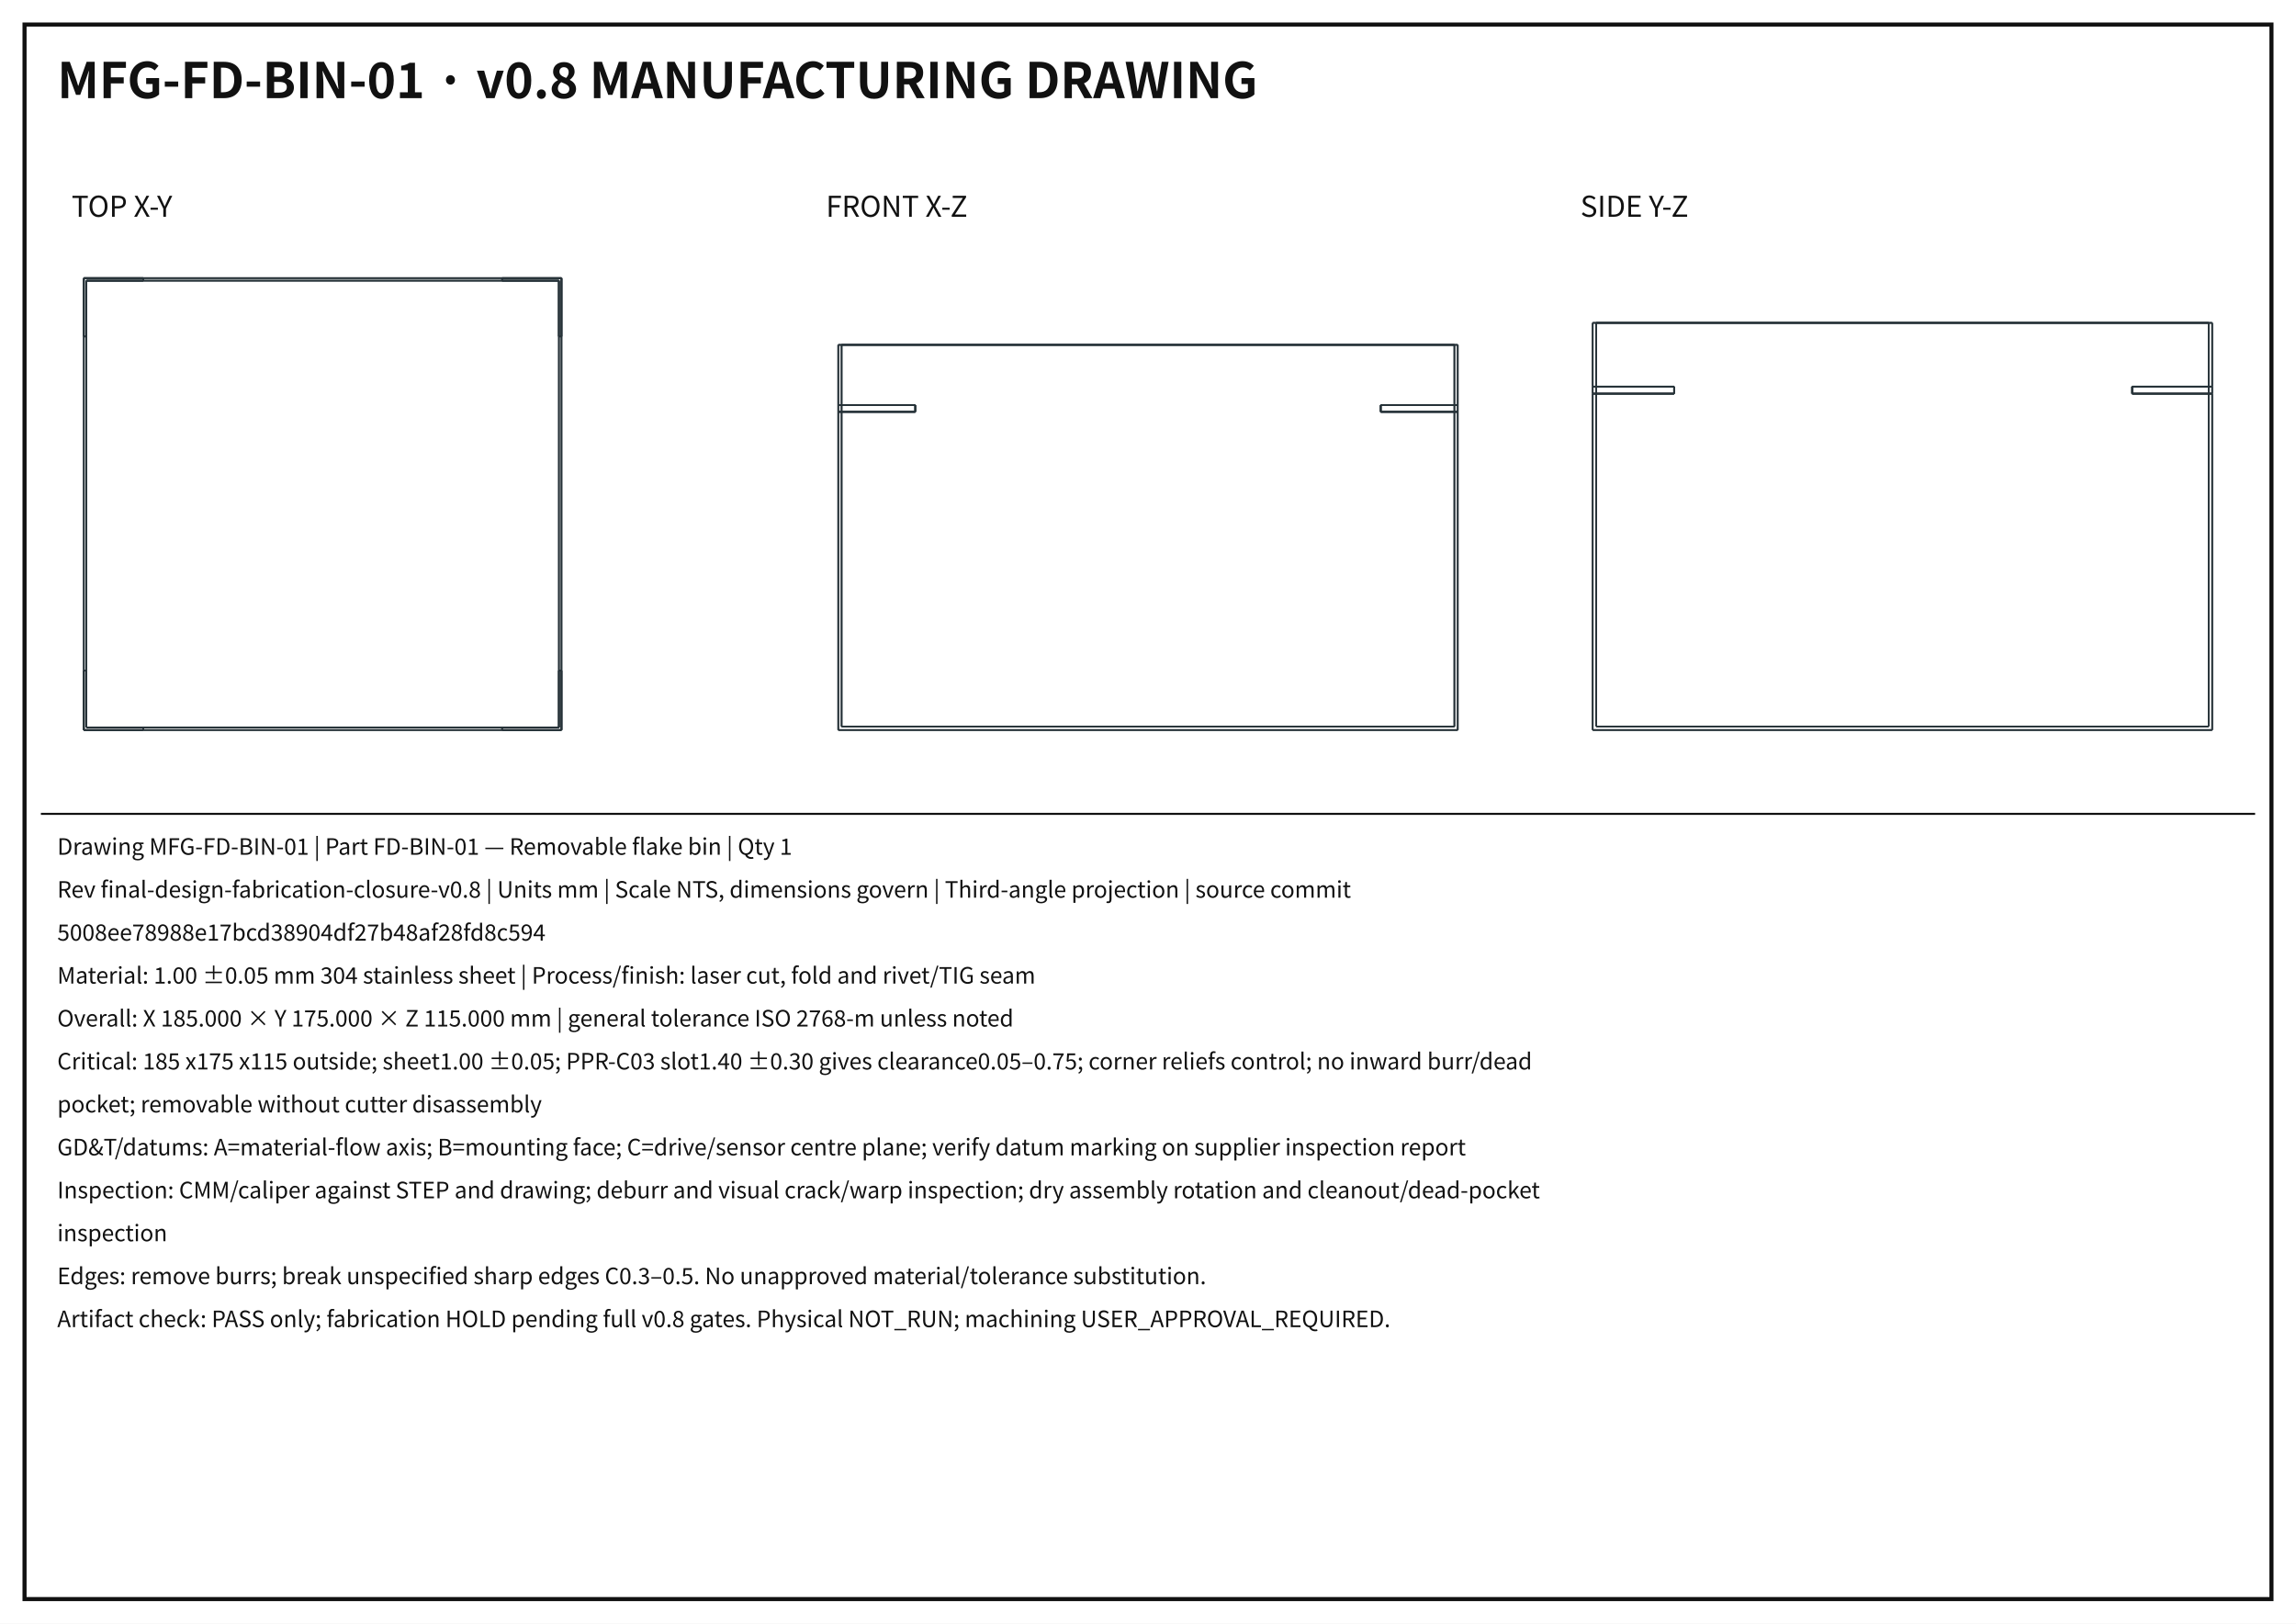
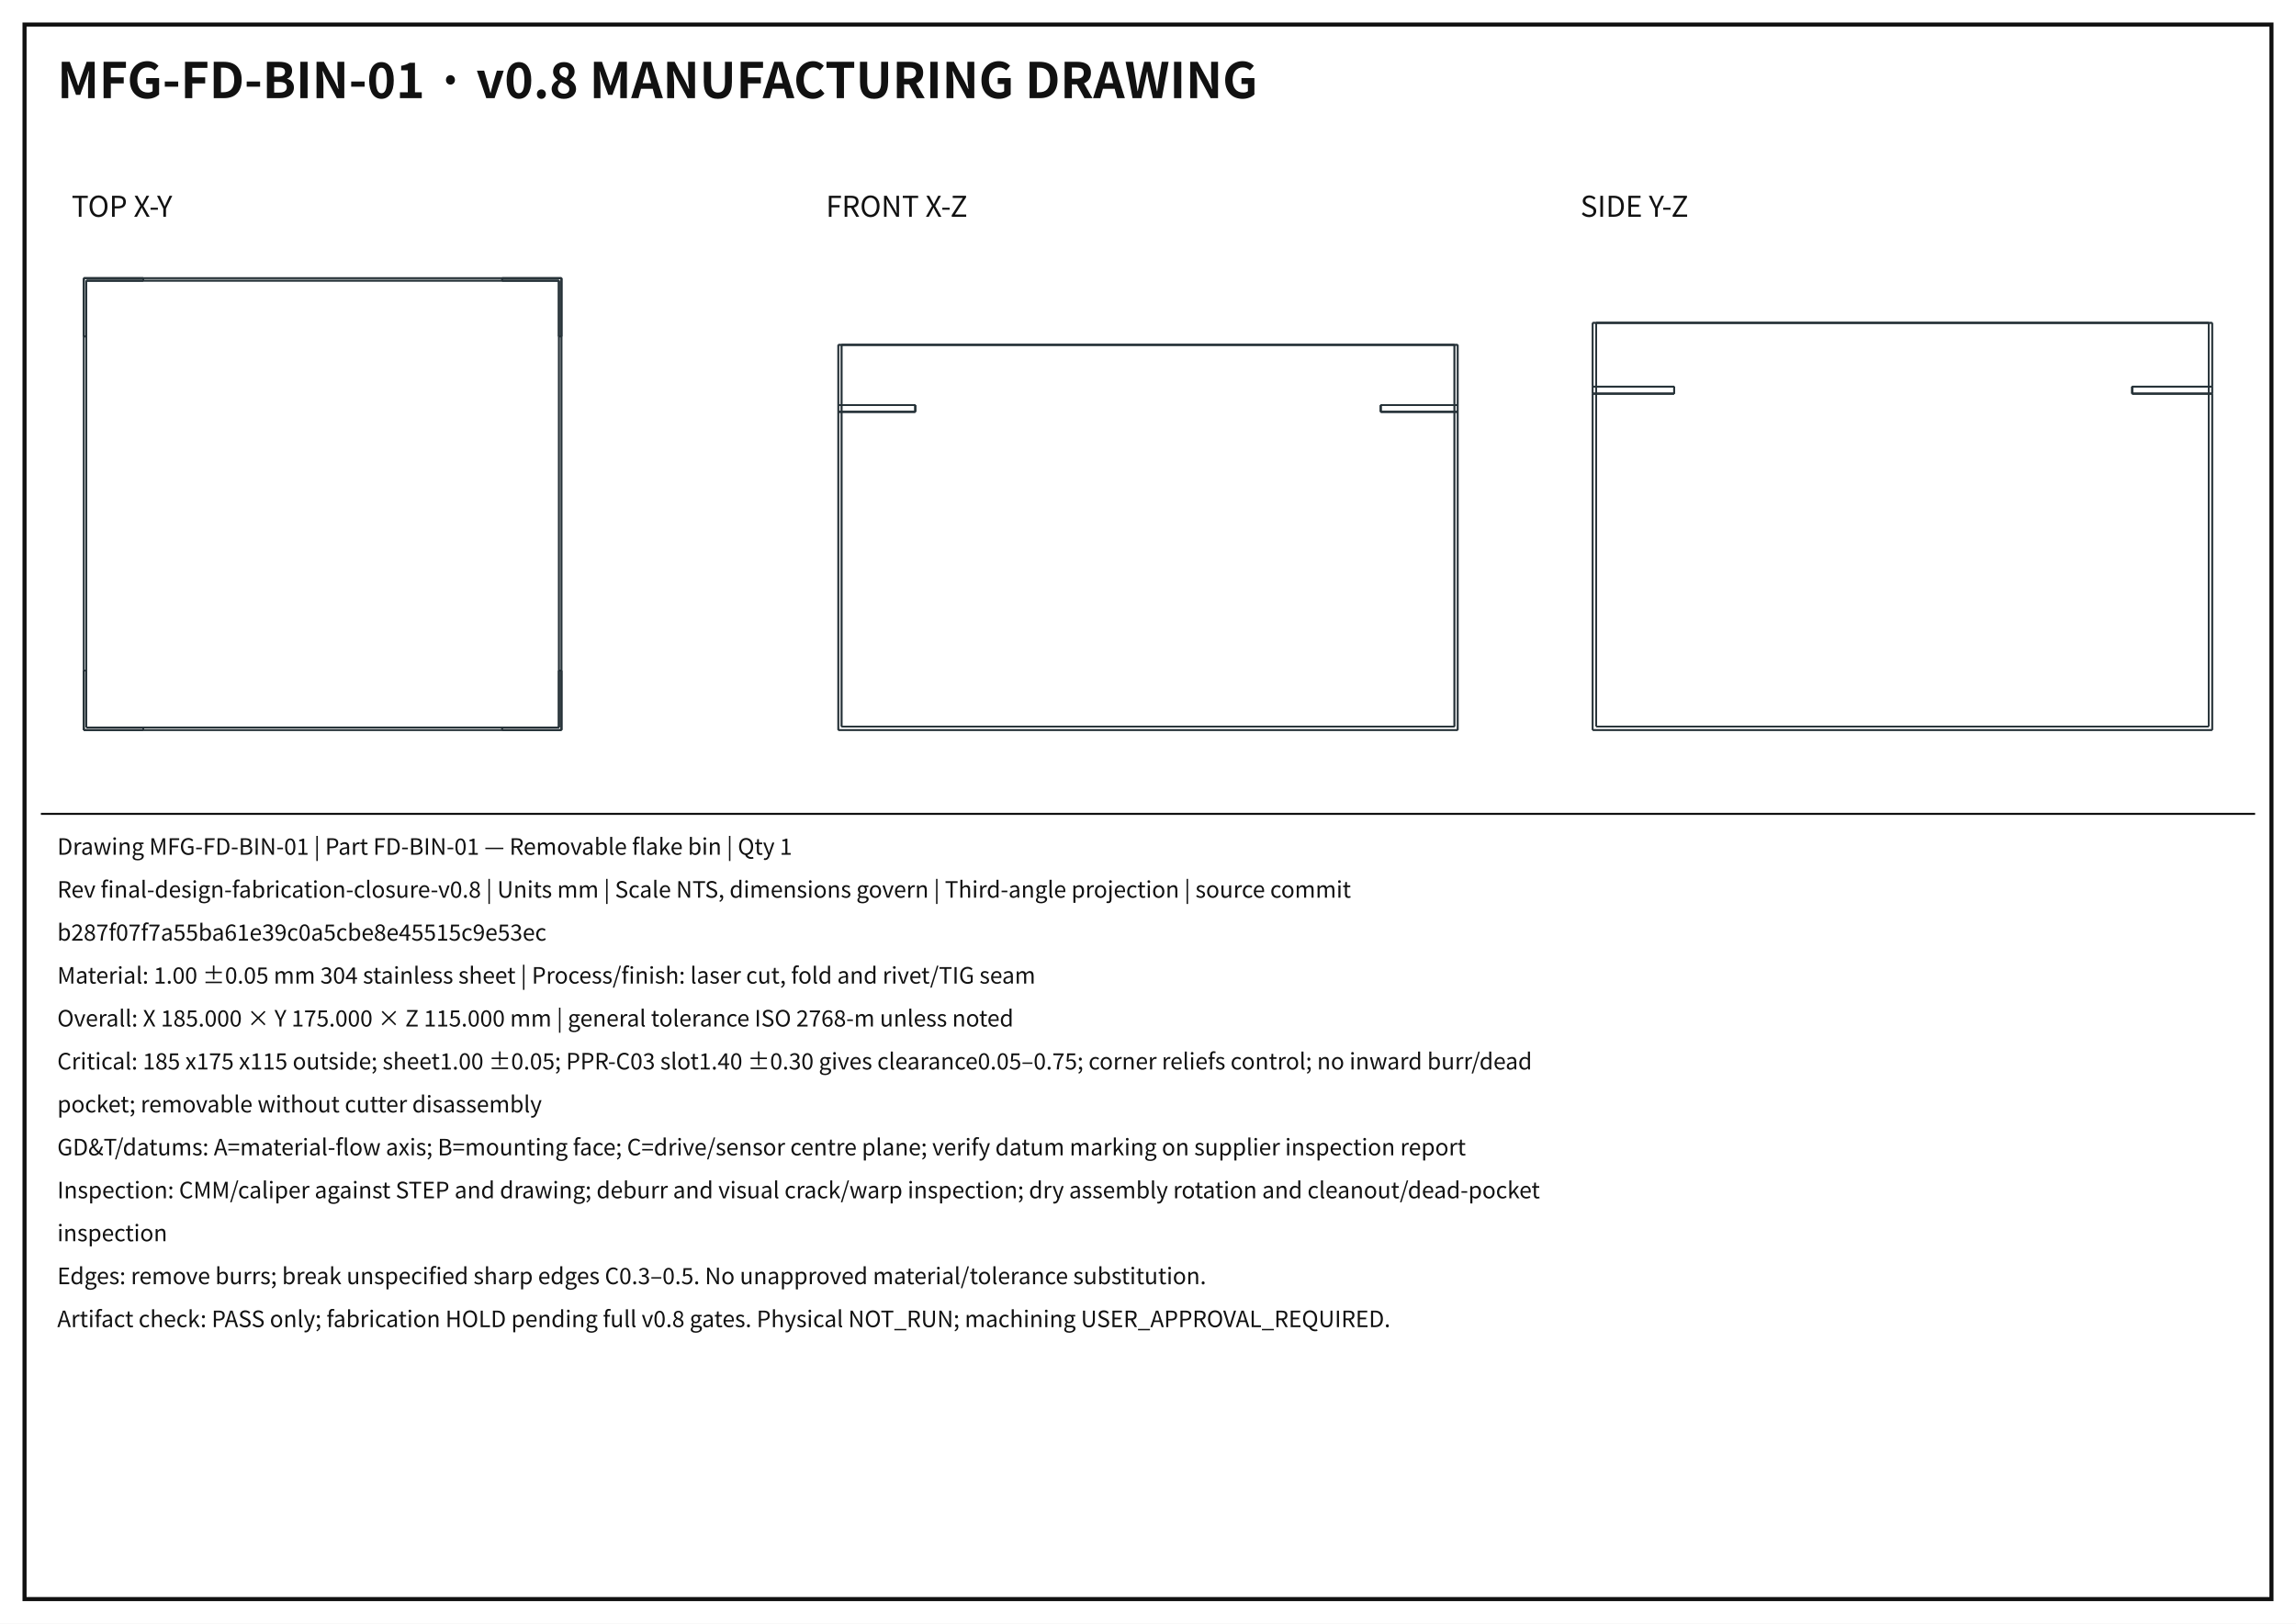
<svg xmlns="http://www.w3.org/2000/svg" width="1123" height="794" viewBox="0 0 1123 794">
  <rect width="1123" height="794" fill="white" />
  <rect x="12" y="12" width="1099" height="770" fill="none" stroke="#111" stroke-width="2" />
  <g font-family="Noto Sans CJK KR,sans-serif" fill="#111">
    <text x="28" y="48" font-size="24" font-weight="bold">MFG-FD-BIN-01 · v0.8 MANUFACTURING DRAWING</text>
    <text x="35" y="106" font-size="14">TOP X-Y</text>
    <polyline points="41.00,357.00 41.00,136.00" fill="none" stroke="#263238" stroke-width="0.8" />
    <polyline points="41.00,357.00 274.63,357.00" fill="none" stroke="#263238" stroke-width="0.8" />
    <polyline points="274.63,357.00 274.63,136.00" fill="none" stroke="#263238" stroke-width="0.8" />
    <polyline points="41.00,136.00 274.63,136.00" fill="none" stroke="#263238" stroke-width="0.8" />
    <polyline points="41.00,136.00 41.00,136.00" fill="none" stroke="#263238" stroke-width="0.8" />
    <polyline points="41.00,136.00 70.05,136.00" fill="none" stroke="#263238" stroke-width="0.8" />
    <polyline points="70.05,136.00 70.05,136.00" fill="none" stroke="#263238" stroke-width="0.8" />
    <polyline points="41.00,136.00 70.05,136.00" fill="none" stroke="#263238" stroke-width="0.8" />
    <polyline points="41.00,136.00 41.00,136.00" fill="none" stroke="#263238" stroke-width="0.8" />
    <polyline points="41.00,136.00 274.63,136.00" fill="none" stroke="#263238" stroke-width="0.8" />
    <polyline points="274.63,136.00 274.63,136.00" fill="none" stroke="#263238" stroke-width="0.8" />
    <polyline points="245.58,136.00 274.63,136.00" fill="none" stroke="#263238" stroke-width="0.8" />
    <polyline points="245.58,136.00 245.58,136.00" fill="none" stroke="#263238" stroke-width="0.8" />
    <polyline points="245.58,136.00 274.63,136.00" fill="none" stroke="#263238" stroke-width="0.8" />
    <polyline points="274.63,136.00 274.63,136.00" fill="none" stroke="#263238" stroke-width="0.8" />
    <polyline points="41.00,327.95 42.26,327.95" fill="none" stroke="#263238" stroke-width="0.8" />
    <polyline points="41.00,327.95 41.00,357.00" fill="none" stroke="#263238" stroke-width="0.8" />
    <polyline points="41.00,357.00 70.05,357.00" fill="none" stroke="#263238" stroke-width="0.8" />
    <polyline points="70.05,357.00 70.05,355.74" fill="none" stroke="#263238" stroke-width="0.8" />
    <polyline points="42.26,355.74 70.05,355.74" fill="none" stroke="#263238" stroke-width="0.8" />
    <polyline points="42.26,327.95 42.26,355.74" fill="none" stroke="#263238" stroke-width="0.8" />
    <polyline points="41.00,327.95 41.00,327.95" fill="none" stroke="#263238" stroke-width="0.8" />
    <polyline points="41.00,327.95 42.26,327.95" fill="none" stroke="#263238" stroke-width="0.8" />
    <polyline points="42.26,327.95 42.26,327.95" fill="none" stroke="#263238" stroke-width="0.8" />
    <polyline points="42.26,355.74 42.26,355.74" fill="none" stroke="#263238" stroke-width="0.8" />
    <polyline points="42.26,355.74 42.26,137.26" fill="none" stroke="#263238" stroke-width="0.8" />
    <polyline points="42.26,137.26 42.26,137.26" fill="none" stroke="#263238" stroke-width="0.8" />
    <polyline points="42.26,137.26 42.26,164.54" fill="none" stroke="#263238" stroke-width="0.8" />
    <polyline points="42.26,164.54 42.26,164.54" fill="none" stroke="#263238" stroke-width="0.8" />
    <polyline points="42.26,137.26 42.26,164.54" fill="none" stroke="#263238" stroke-width="0.8" />
    <polyline points="42.26,137.26 42.26,137.26" fill="none" stroke="#263238" stroke-width="0.8" />
    <polyline points="42.26,355.74 42.26,137.26" fill="none" stroke="#263238" stroke-width="0.8" />
    <polyline points="42.26,355.74 42.26,355.74" fill="none" stroke="#263238" stroke-width="0.8" />
    <polyline points="42.26,327.95 42.26,355.74" fill="none" stroke="#263238" stroke-width="0.8" />
    <polyline points="273.37,355.74 273.37,355.74" fill="none" stroke="#263238" stroke-width="0.8" />
    <polyline points="42.26,355.74 273.37,355.74" fill="none" stroke="#263238" stroke-width="0.8" />
    <polyline points="70.05,355.74 70.05,355.74" fill="none" stroke="#263238" stroke-width="0.8" />
    <polyline points="42.26,355.74 70.05,355.74" fill="none" stroke="#263238" stroke-width="0.8" />
    <polyline points="273.37,355.74 42.26,355.74" fill="none" stroke="#263238" stroke-width="0.8" />
    <polyline points="273.37,355.74 273.37,355.74" fill="none" stroke="#263238" stroke-width="0.8" />
    <polyline points="245.58,355.74 273.37,355.74" fill="none" stroke="#263238" stroke-width="0.8" />
    <polyline points="245.58,355.74 245.58,355.74" fill="none" stroke="#263238" stroke-width="0.8" />
    <polyline points="245.58,355.74 273.37,355.74" fill="none" stroke="#263238" stroke-width="0.8" />
    <polyline points="70.05,357.00 70.05,355.74" fill="none" stroke="#263238" stroke-width="0.8" />
    <polyline points="70.05,357.00 70.05,357.00" fill="none" stroke="#263238" stroke-width="0.8" />
    <polyline points="41.00,327.95 41.00,357.00" fill="none" stroke="#263238" stroke-width="0.8" />
    <polyline points="41.00,357.00 70.05,357.00" fill="none" stroke="#263238" stroke-width="0.8" />
    <polyline points="41.00,357.00 41.00,136.00" fill="none" stroke="#263238" stroke-width="0.8" />
    <polyline points="41.00,357.00 274.63,357.00" fill="none" stroke="#263238" stroke-width="0.8" />
    <polyline points="274.63,357.00 274.63,136.00" fill="none" stroke="#263238" stroke-width="0.8" />
    <polyline points="273.37,137.26 42.26,137.26" fill="none" stroke="#263238" stroke-width="0.8" />
    <polyline points="273.37,355.74 273.37,137.26" fill="none" stroke="#263238" stroke-width="0.8" />
    <polyline points="70.05,136.00 70.05,137.26" fill="none" stroke="#263238" stroke-width="0.8" />
    <polyline points="41.00,136.00 41.00,164.54" fill="none" stroke="#263238" stroke-width="0.8" />
    <polyline points="41.00,164.54 42.26,164.54" fill="none" stroke="#263238" stroke-width="0.8" />
    <polyline points="42.26,137.26 70.05,137.26" fill="none" stroke="#263238" stroke-width="0.8" />
    <polyline points="41.00,164.54 41.00,164.54" fill="none" stroke="#263238" stroke-width="0.8" />
    <polyline points="41.00,164.54 42.26,164.54" fill="none" stroke="#263238" stroke-width="0.8" />
    <polyline points="245.58,357.00 245.58,355.74" fill="none" stroke="#263238" stroke-width="0.8" />
    <polyline points="245.58,357.00 245.58,357.00" fill="none" stroke="#263238" stroke-width="0.8" />
    <polyline points="245.58,357.00 245.58,355.74" fill="none" stroke="#263238" stroke-width="0.8" />
    <polyline points="245.58,357.00 274.63,357.00" fill="none" stroke="#263238" stroke-width="0.8" />
    <polyline points="274.63,327.95 274.63,357.00" fill="none" stroke="#263238" stroke-width="0.8" />
    <polyline points="274.63,327.95 273.37,327.95" fill="none" stroke="#263238" stroke-width="0.8" />
    <polyline points="273.37,327.95 273.37,355.74" fill="none" stroke="#263238" stroke-width="0.8" />
    <polyline points="70.05,136.00 70.05,137.26" fill="none" stroke="#263238" stroke-width="0.8" />
    <polyline points="41.00,136.00 41.00,164.54" fill="none" stroke="#263238" stroke-width="0.8" />
    <polyline points="42.26,137.26 70.05,137.26" fill="none" stroke="#263238" stroke-width="0.8" />
    <polyline points="273.37,355.74 273.37,137.26" fill="none" stroke="#263238" stroke-width="0.8" />
    <polyline points="273.37,137.26 273.37,137.26" fill="none" stroke="#263238" stroke-width="0.8" />
    <polyline points="273.37,137.26 273.37,164.54" fill="none" stroke="#263238" stroke-width="0.8" />
    <polyline points="273.37,164.54 273.37,164.54" fill="none" stroke="#263238" stroke-width="0.8" />
    <polyline points="273.37,137.26 273.37,164.54" fill="none" stroke="#263238" stroke-width="0.8" />
    <polyline points="273.37,137.26 273.37,137.26" fill="none" stroke="#263238" stroke-width="0.8" />
    <polyline points="273.37,327.95 273.37,327.95" fill="none" stroke="#263238" stroke-width="0.8" />
    <polyline points="273.37,327.95 273.37,355.74" fill="none" stroke="#263238" stroke-width="0.8" />
    <polyline points="245.58,357.00 274.63,357.00" fill="none" stroke="#263238" stroke-width="0.8" />
    <polyline points="274.63,357.00 274.63,327.95" fill="none" stroke="#263238" stroke-width="0.8" />
    <polyline points="274.63,327.95 273.37,327.95" fill="none" stroke="#263238" stroke-width="0.8" />
    <polyline points="274.63,164.54 273.37,164.54" fill="none" stroke="#263238" stroke-width="0.8" />
    <polyline points="274.63,164.54 274.63,136.00" fill="none" stroke="#263238" stroke-width="0.8" />
    <polyline points="245.58,136.00 245.58,137.26" fill="none" stroke="#263238" stroke-width="0.8" />
    <polyline points="273.37,137.26 245.58,137.26" fill="none" stroke="#263238" stroke-width="0.8" />
    <polyline points="245.58,136.00 245.58,137.26" fill="none" stroke="#263238" stroke-width="0.8" />
    <polyline points="245.58,137.26 245.58,137.26" fill="none" stroke="#263238" stroke-width="0.8" />
    <polyline points="274.63,164.54 273.37,164.54" fill="none" stroke="#263238" stroke-width="0.8" />
    <polyline points="274.63,136.00 274.63,164.54" fill="none" stroke="#263238" stroke-width="0.8" />
    <polyline points="245.58,137.26 273.37,137.26" fill="none" stroke="#263238" stroke-width="0.8" />
    <polyline points="70.05,137.26 70.05,137.26" fill="none" stroke="#263238" stroke-width="0.8" />
    <polyline points="274.63,327.95 274.63,327.95" fill="none" stroke="#263238" stroke-width="0.8" />
    <polyline points="274.63,164.54 274.63,164.54" fill="none" stroke="#263238" stroke-width="0.8" />
    <polyline points="41.00,357.00 41.00,357.00" fill="none" stroke="#263238" stroke-width="0.8" />
    <polyline points="41.00,357.00 41.00,357.00" fill="none" stroke="#263238" stroke-width="0.8" />
    <polyline points="274.63,357.00 274.63,357.00" fill="none" stroke="#263238" stroke-width="0.8" />
    <polyline points="274.63,357.00 274.63,357.00" fill="none" stroke="#263238" stroke-width="0.8" />
    <polyline points="42.26,137.26 273.37,137.26" fill="none" stroke="#263238" stroke-width="0.8" />
    <text x="404" y="106" font-size="14">FRONT X-Z</text>
    <polyline points="410.00,357.00 410.00,357.00" fill="none" stroke="#263238" stroke-width="0.8" />
    <polyline points="410.00,357.00 713.00,357.00" fill="none" stroke="#263238" stroke-width="0.8" />
    <polyline points="713.00,357.00 713.00,357.00" fill="none" stroke="#263238" stroke-width="0.8" />
    <polyline points="410.00,357.00 713.00,357.00" fill="none" stroke="#263238" stroke-width="0.8" />
    <polyline points="410.00,357.00 410.00,201.41" fill="none" stroke="#263238" stroke-width="0.8" />
    <polyline points="410.00,201.41 447.67,201.41" fill="none" stroke="#263238" stroke-width="0.8" />
    <polyline points="447.67,198.13 447.67,201.41" fill="none" stroke="#263238" stroke-width="0.8" />
    <polyline points="410.00,198.13 447.67,198.13" fill="none" stroke="#263238" stroke-width="0.8" />
    <polyline points="410.00,198.13 410.00,168.65" fill="none" stroke="#263238" stroke-width="0.8" />
    <polyline points="410.00,168.65 713.00,168.65" fill="none" stroke="#263238" stroke-width="0.8" />
    <polyline points="713.00,198.13 713.00,168.65" fill="none" stroke="#263238" stroke-width="0.8" />
    <polyline points="675.33,198.13 713.00,198.13" fill="none" stroke="#263238" stroke-width="0.8" />
    <polyline points="675.33,201.41 675.33,198.13" fill="none" stroke="#263238" stroke-width="0.8" />
    <polyline points="675.33,201.41 713.00,201.41" fill="none" stroke="#263238" stroke-width="0.8" />
    <polyline points="713.00,357.00 713.00,201.41" fill="none" stroke="#263238" stroke-width="0.8" />
    <polyline points="410.00,201.41 411.64,201.41" fill="none" stroke="#263238" stroke-width="0.8" />
    <polyline points="410.00,201.41 410.00,201.41" fill="none" stroke="#263238" stroke-width="0.8" />
    <polyline points="410.00,201.41 447.67,201.41" fill="none" stroke="#263238" stroke-width="0.8" />
    <polyline points="447.67,201.41 447.67,201.41" fill="none" stroke="#263238" stroke-width="0.8" />
    <polyline points="411.64,201.41 447.67,201.41" fill="none" stroke="#263238" stroke-width="0.8" />
    <polyline points="411.64,201.41 411.64,201.41" fill="none" stroke="#263238" stroke-width="0.8" />
    <polyline points="410.00,201.41 410.00,198.13" fill="none" stroke="#263238" stroke-width="0.8" />
    <polyline points="410.00,198.13 411.64,198.13" fill="none" stroke="#263238" stroke-width="0.8" />
    <polyline points="411.64,201.41 411.64,198.13" fill="none" stroke="#263238" stroke-width="0.8" />
    <polyline points="411.64,355.36 411.64,201.41" fill="none" stroke="#263238" stroke-width="0.8" />
    <polyline points="411.64,355.36 411.64,355.36" fill="none" stroke="#263238" stroke-width="0.8" />
    <polyline points="411.64,355.36 411.64,201.41" fill="none" stroke="#263238" stroke-width="0.8" />
    <polyline points="411.64,201.41 411.64,201.41" fill="none" stroke="#263238" stroke-width="0.8" />
    <polyline points="411.64,198.13 411.64,201.41" fill="none" stroke="#263238" stroke-width="0.8" />
    <polyline points="411.64,198.13 411.64,198.13" fill="none" stroke="#263238" stroke-width="0.8" />
    <polyline points="411.64,198.13 411.64,168.65" fill="none" stroke="#263238" stroke-width="0.8" />
    <polyline points="411.64,168.65 411.64,168.65" fill="none" stroke="#263238" stroke-width="0.8" />
    <polyline points="411.64,198.13 411.64,168.65" fill="none" stroke="#263238" stroke-width="0.8" />
    <polyline points="411.64,198.13 411.64,198.13" fill="none" stroke="#263238" stroke-width="0.8" />
    <polyline points="711.36,355.36 711.36,201.41" fill="none" stroke="#263238" stroke-width="0.8" />
    <polyline points="411.64,355.36 711.36,355.36" fill="none" stroke="#263238" stroke-width="0.8" />
    <polyline points="447.67,198.13 447.67,201.41" fill="none" stroke="#263238" stroke-width="0.8" />
    <polyline points="411.64,198.13 447.67,198.13" fill="none" stroke="#263238" stroke-width="0.8" />
    <polyline points="711.36,168.65 411.64,168.65" fill="none" stroke="#263238" stroke-width="0.8" />
    <polyline points="711.36,198.13 711.36,168.65" fill="none" stroke="#263238" stroke-width="0.8" />
    <polyline points="675.33,198.13 711.36,198.13" fill="none" stroke="#263238" stroke-width="0.8" />
    <polyline points="675.33,201.41 675.33,198.13" fill="none" stroke="#263238" stroke-width="0.8" />
    <polyline points="675.33,201.41 711.36,201.41" fill="none" stroke="#263238" stroke-width="0.8" />
    <polyline points="447.67,198.13 447.67,198.13" fill="none" stroke="#263238" stroke-width="0.8" />
    <polyline points="447.67,198.13 447.67,201.41" fill="none" stroke="#263238" stroke-width="0.8" />
    <polyline points="410.00,198.13 410.00,198.13" fill="none" stroke="#263238" stroke-width="0.8" />
    <polyline points="410.00,198.13 447.67,198.13" fill="none" stroke="#263238" stroke-width="0.8" />
    <polyline points="410.00,168.65 410.00,168.65" fill="none" stroke="#263238" stroke-width="0.8" />
    <polyline points="410.00,168.65 713.00,168.65" fill="none" stroke="#263238" stroke-width="0.8" />
    <polyline points="713.00,168.65 713.00,168.65" fill="none" stroke="#263238" stroke-width="0.8" />
    <polyline points="711.36,168.65 411.64,168.65" fill="none" stroke="#263238" stroke-width="0.8" />
    <polyline points="711.36,168.65 711.36,168.65" fill="none" stroke="#263238" stroke-width="0.8" />
    <polyline points="447.67,198.13 447.67,198.13" fill="none" stroke="#263238" stroke-width="0.8" />
    <polyline points="410.00,198.13 410.00,198.13" fill="none" stroke="#263238" stroke-width="0.8" />
    <polyline points="410.00,198.13 411.64,198.13" fill="none" stroke="#263238" stroke-width="0.8" />
    <polyline points="411.64,198.13 447.67,198.13" fill="none" stroke="#263238" stroke-width="0.8" />
    <polyline points="410.00,198.13 410.00,201.41" fill="none" stroke="#263238" stroke-width="0.8" />
    <polyline points="410.00,201.41 411.64,201.41" fill="none" stroke="#263238" stroke-width="0.8" />
    <polyline points="675.33,201.41 675.33,201.41" fill="none" stroke="#263238" stroke-width="0.8" />
    <polyline points="675.33,201.41 675.33,198.13" fill="none" stroke="#263238" stroke-width="0.8" />
    <polyline points="675.33,198.13 675.33,198.13" fill="none" stroke="#263238" stroke-width="0.8" />
    <polyline points="675.33,198.13 713.00,198.13" fill="none" stroke="#263238" stroke-width="0.8" />
    <polyline points="713.00,198.13 713.00,198.13" fill="none" stroke="#263238" stroke-width="0.8" />
    <polyline points="713.00,198.13 711.36,198.13" fill="none" stroke="#263238" stroke-width="0.8" />
    <polyline points="711.36,198.13 711.36,198.13" fill="none" stroke="#263238" stroke-width="0.8" />
    <polyline points="447.67,201.41 447.67,201.41" fill="none" stroke="#263238" stroke-width="0.8" />
    <polyline points="410.00,201.41 410.00,201.41" fill="none" stroke="#263238" stroke-width="0.8" />
    <polyline points="411.64,201.41 447.67,201.41" fill="none" stroke="#263238" stroke-width="0.8" />
    <polyline points="711.36,355.36 711.36,355.36" fill="none" stroke="#263238" stroke-width="0.8" />
    <polyline points="711.36,355.36 711.36,201.41" fill="none" stroke="#263238" stroke-width="0.8" />
    <polyline points="711.36,201.41 711.36,201.41" fill="none" stroke="#263238" stroke-width="0.8" />
    <polyline points="711.36,198.13 711.36,201.41" fill="none" stroke="#263238" stroke-width="0.8" />
    <polyline points="711.36,198.13 711.36,198.13" fill="none" stroke="#263238" stroke-width="0.8" />
    <polyline points="711.36,198.13 711.36,168.65" fill="none" stroke="#263238" stroke-width="0.8" />
    <polyline points="711.36,201.41 711.36,198.13" fill="none" stroke="#263238" stroke-width="0.8" />
    <polyline points="711.36,201.41 711.36,201.41" fill="none" stroke="#263238" stroke-width="0.8" />
    <polyline points="675.33,201.41 713.00,201.41" fill="none" stroke="#263238" stroke-width="0.8" />
    <polyline points="713.00,201.41 713.00,201.41" fill="none" stroke="#263238" stroke-width="0.8" />
    <polyline points="713.00,201.41 711.36,201.41" fill="none" stroke="#263238" stroke-width="0.8" />
    <polyline points="713.00,201.41 711.36,201.41" fill="none" stroke="#263238" stroke-width="0.8" />
    <polyline points="713.00,201.41 713.00,201.41" fill="none" stroke="#263238" stroke-width="0.8" />
    <polyline points="675.33,201.41 675.33,201.41" fill="none" stroke="#263238" stroke-width="0.8" />
    <polyline points="711.36,201.41 675.33,201.41" fill="none" stroke="#263238" stroke-width="0.8" />
    <polyline points="675.33,198.13 675.33,198.13" fill="none" stroke="#263238" stroke-width="0.8" />
    <polyline points="675.33,201.41 675.33,198.13" fill="none" stroke="#263238" stroke-width="0.8" />
    <polyline points="713.00,198.13 711.36,198.13" fill="none" stroke="#263238" stroke-width="0.8" />
    <polyline points="713.00,198.13 713.00,198.13" fill="none" stroke="#263238" stroke-width="0.8" />
    <polyline points="675.33,198.13 711.36,198.13" fill="none" stroke="#263238" stroke-width="0.8" />
    <polyline points="447.67,198.13 447.67,201.41" fill="none" stroke="#263238" stroke-width="0.8" />
    <polyline points="713.00,201.41 713.00,198.13" fill="none" stroke="#263238" stroke-width="0.8" />
    <polyline points="713.00,198.13 713.00,201.41" fill="none" stroke="#263238" stroke-width="0.8" />
    <polyline points="410.00,357.00 410.00,201.41" fill="none" stroke="#263238" stroke-width="0.8" />
    <polyline points="410.00,198.13 410.00,168.65" fill="none" stroke="#263238" stroke-width="0.8" />
    <polyline points="713.00,357.00 713.00,201.41" fill="none" stroke="#263238" stroke-width="0.8" />
    <polyline points="713.00,198.13 713.00,168.65" fill="none" stroke="#263238" stroke-width="0.8" />
    <polyline points="411.64,355.36 711.36,355.36" fill="none" stroke="#263238" stroke-width="0.8" />
    <text x="773" y="106" font-size="14">SIDE Y-Z</text>
    <polyline points="779.00,357.00 1082.00,357.00" fill="none" stroke="#263238" stroke-width="0.8" />
    <polyline points="779.00,357.00 779.00,357.00" fill="none" stroke="#263238" stroke-width="0.8" />
    <polyline points="779.00,357.00 1082.00,357.00" fill="none" stroke="#263238" stroke-width="0.8" />
    <polyline points="1082.00,357.00 1082.00,357.00" fill="none" stroke="#263238" stroke-width="0.8" />
    <polyline points="1082.00,357.00 1082.00,192.51" fill="none" stroke="#263238" stroke-width="0.8" />
    <polyline points="1082.00,192.51 1082.00,192.51" fill="none" stroke="#263238" stroke-width="0.8" />
    <polyline points="1082.00,189.05 1082.00,192.51" fill="none" stroke="#263238" stroke-width="0.8" />
    <polyline points="1082.00,189.05 1082.00,189.05" fill="none" stroke="#263238" stroke-width="0.8" />
    <polyline points="1082.00,189.05 1082.00,157.89" fill="none" stroke="#263238" stroke-width="0.8" />
    <polyline points="1082.00,157.89 1082.00,157.89" fill="none" stroke="#263238" stroke-width="0.8" />
    <polyline points="1082.00,189.05 1082.00,157.89" fill="none" stroke="#263238" stroke-width="0.8" />
    <polyline points="1082.00,189.05 1082.00,189.05" fill="none" stroke="#263238" stroke-width="0.8" />
    <polyline points="1082.00,192.51 1082.00,189.05" fill="none" stroke="#263238" stroke-width="0.8" />
    <polyline points="1082.00,192.51 1082.00,192.51" fill="none" stroke="#263238" stroke-width="0.8" />
    <polyline points="1082.00,357.00 1082.00,192.51" fill="none" stroke="#263238" stroke-width="0.8" />
    <polyline points="818.82,192.51 818.82,192.51" fill="none" stroke="#263238" stroke-width="0.8" />
    <polyline points="818.82,192.51 779.00,192.51" fill="none" stroke="#263238" stroke-width="0.8" />
    <polyline points="779.00,192.51 779.00,192.51" fill="none" stroke="#263238" stroke-width="0.8" />
    <polyline points="779.00,192.51 780.73,192.51" fill="none" stroke="#263238" stroke-width="0.8" />
    <polyline points="780.73,192.51 780.73,192.51" fill="none" stroke="#263238" stroke-width="0.8" />
    <polyline points="818.82,192.51 780.73,192.51" fill="none" stroke="#263238" stroke-width="0.8" />
    <polyline points="818.82,192.51 818.82,189.05" fill="none" stroke="#263238" stroke-width="0.8" />
    <polyline points="818.82,189.05 818.82,189.05" fill="none" stroke="#263238" stroke-width="0.8" />
    <polyline points="818.82,192.51 818.82,189.05" fill="none" stroke="#263238" stroke-width="0.8" />
    <polyline points="780.73,355.27 780.73,192.51" fill="none" stroke="#263238" stroke-width="0.8" />
    <polyline points="780.73,355.27 1080.27,355.27" fill="none" stroke="#263238" stroke-width="0.8" />
    <polyline points="1080.27,355.27 1080.27,192.51" fill="none" stroke="#263238" stroke-width="0.8" />
    <polyline points="1080.27,192.51 1042.87,192.51" fill="none" stroke="#263238" stroke-width="0.8" />
    <polyline points="1042.87,189.05 1042.87,192.51" fill="none" stroke="#263238" stroke-width="0.8" />
    <polyline points="1080.27,189.05 1042.87,189.05" fill="none" stroke="#263238" stroke-width="0.8" />
    <polyline points="1080.27,189.05 1080.27,157.89" fill="none" stroke="#263238" stroke-width="0.8" />
    <polyline points="780.73,157.89 1080.27,157.89" fill="none" stroke="#263238" stroke-width="0.8" />
    <polyline points="780.73,189.05 780.73,157.89" fill="none" stroke="#263238" stroke-width="0.8" />
    <polyline points="818.82,189.05 780.73,189.05" fill="none" stroke="#263238" stroke-width="0.8" />
    <polyline points="780.73,355.27 780.73,192.51" fill="none" stroke="#263238" stroke-width="0.8" />
    <polyline points="780.73,355.27 780.73,355.27" fill="none" stroke="#263238" stroke-width="0.8" />
    <polyline points="780.73,189.05 780.73,192.51" fill="none" stroke="#263238" stroke-width="0.8" />
    <polyline points="780.73,189.05 780.73,189.05" fill="none" stroke="#263238" stroke-width="0.8" />
    <polyline points="780.73,157.89 780.73,157.89" fill="none" stroke="#263238" stroke-width="0.8" />
    <polyline points="780.73,189.05 780.73,157.89" fill="none" stroke="#263238" stroke-width="0.8" />
    <polyline points="780.73,189.05 780.73,189.05" fill="none" stroke="#263238" stroke-width="0.8" />
    <polyline points="780.73,192.51 780.73,189.05" fill="none" stroke="#263238" stroke-width="0.8" />
    <polyline points="780.73,192.51 780.73,192.51" fill="none" stroke="#263238" stroke-width="0.8" />
    <polyline points="779.00,189.05 780.73,189.05" fill="none" stroke="#263238" stroke-width="0.8" />
    <polyline points="779.00,189.05 779.00,192.51" fill="none" stroke="#263238" stroke-width="0.8" />
    <polyline points="818.82,189.05 779.00,189.05" fill="none" stroke="#263238" stroke-width="0.8" />
    <polyline points="779.00,189.05 779.00,189.05" fill="none" stroke="#263238" stroke-width="0.8" />
    <polyline points="779.00,157.89 1082.00,157.89" fill="none" stroke="#263238" stroke-width="0.8" />
    <polyline points="779.00,157.89 779.00,157.89" fill="none" stroke="#263238" stroke-width="0.8" />
    <polyline points="779.00,157.89 1082.00,157.89" fill="none" stroke="#263238" stroke-width="0.8" />
    <polyline points="1080.27,157.89 1080.27,157.89" fill="none" stroke="#263238" stroke-width="0.8" />
    <polyline points="780.73,157.89 1080.27,157.89" fill="none" stroke="#263238" stroke-width="0.8" />
    <polyline points="1082.00,189.05 1080.27,189.05" fill="none" stroke="#263238" stroke-width="0.8" />
    <polyline points="1082.00,189.05 1042.87,189.05" fill="none" stroke="#263238" stroke-width="0.8" />
    <polyline points="1042.87,189.05 1042.87,189.05" fill="none" stroke="#263238" stroke-width="0.8" />
    <polyline points="1080.27,189.05 1080.27,189.05" fill="none" stroke="#263238" stroke-width="0.8" />
    <polyline points="1042.87,189.05 1042.87,192.51" fill="none" stroke="#263238" stroke-width="0.8" />
    <polyline points="1042.87,192.51 1042.87,192.51" fill="none" stroke="#263238" stroke-width="0.8" />
    <polyline points="779.00,192.51 780.73,192.51" fill="none" stroke="#263238" stroke-width="0.8" />
    <polyline points="779.00,192.51 779.00,189.05" fill="none" stroke="#263238" stroke-width="0.8" />
    <polyline points="779.00,189.05 780.73,189.05" fill="none" stroke="#263238" stroke-width="0.8" />
    <polyline points="779.00,189.05 779.00,189.05" fill="none" stroke="#263238" stroke-width="0.8" />
    <polyline points="818.82,189.05 779.00,189.05" fill="none" stroke="#263238" stroke-width="0.8" />
    <polyline points="818.82,189.05 818.82,189.05" fill="none" stroke="#263238" stroke-width="0.8" />
    <polyline points="818.82,189.05 780.73,189.05" fill="none" stroke="#263238" stroke-width="0.8" />
    <polyline points="1082.00,192.51 1080.27,192.51" fill="none" stroke="#263238" stroke-width="0.8" />
    <polyline points="1082.00,192.51 1042.87,192.51" fill="none" stroke="#263238" stroke-width="0.8" />
    <polyline points="1080.27,192.51 1080.27,192.51" fill="none" stroke="#263238" stroke-width="0.8" />
    <polyline points="780.73,355.27 1080.27,355.27" fill="none" stroke="#263238" stroke-width="0.8" />
    <polyline points="1080.27,355.27 1080.27,192.51" fill="none" stroke="#263238" stroke-width="0.8" />
    <polyline points="1080.27,192.51 1042.87,192.51" fill="none" stroke="#263238" stroke-width="0.8" />
    <polyline points="1042.87,189.05 1042.87,192.51" fill="none" stroke="#263238" stroke-width="0.8" />
    <polyline points="1080.27,189.05 1042.87,189.05" fill="none" stroke="#263238" stroke-width="0.8" />
    <polyline points="1080.27,189.05 1080.27,157.89" fill="none" stroke="#263238" stroke-width="0.8" />
    <polyline points="818.82,192.51 818.82,189.05" fill="none" stroke="#263238" stroke-width="0.8" />
    <polyline points="818.82,192.51 780.73,192.51" fill="none" stroke="#263238" stroke-width="0.8" />
    <polyline points="779.00,192.51 779.00,192.51" fill="none" stroke="#263238" stroke-width="0.8" />
    <polyline points="779.00,192.51 818.82,192.51" fill="none" stroke="#263238" stroke-width="0.8" />
    <polyline points="818.82,192.51 818.82,192.51" fill="none" stroke="#263238" stroke-width="0.8" />
    <polyline points="1042.87,192.51 1042.87,192.51" fill="none" stroke="#263238" stroke-width="0.8" />
    <polyline points="1042.87,192.51 1082.00,192.51" fill="none" stroke="#263238" stroke-width="0.8" />
    <polyline points="1082.00,192.51 1080.27,192.51" fill="none" stroke="#263238" stroke-width="0.8" />
    <polyline points="1080.27,192.51 1080.27,192.51" fill="none" stroke="#263238" stroke-width="0.8" />
    <polyline points="1082.00,189.05 1080.27,189.05" fill="none" stroke="#263238" stroke-width="0.8" />
    <polyline points="1080.27,192.51 1080.27,189.05" fill="none" stroke="#263238" stroke-width="0.8" />
    <polyline points="1042.87,189.05 1042.87,189.05" fill="none" stroke="#263238" stroke-width="0.8" />
    <polyline points="1082.00,189.05 1042.87,189.05" fill="none" stroke="#263238" stroke-width="0.8" />
    <polyline points="1080.27,189.05 1080.27,189.05" fill="none" stroke="#263238" stroke-width="0.8" />
    <polyline points="1080.27,189.05 1080.27,192.51" fill="none" stroke="#263238" stroke-width="0.8" />
    <polyline points="818.82,192.51 818.82,189.05" fill="none" stroke="#263238" stroke-width="0.8" />
    <polyline points="1042.87,189.05 1042.87,192.51" fill="none" stroke="#263238" stroke-width="0.8" />
    <polyline points="779.00,357.00 779.00,192.51" fill="none" stroke="#263238" stroke-width="0.8" />
    <polyline points="779.00,189.05 779.00,157.89" fill="none" stroke="#263238" stroke-width="0.8" />
    <polyline points="779.00,357.00 779.00,192.51" fill="none" stroke="#263238" stroke-width="0.8" />
    <polyline points="779.00,189.05 779.00,157.89" fill="none" stroke="#263238" stroke-width="0.8" />
    <polyline points="1080.27,355.27 1080.27,355.27" fill="none" stroke="#263238" stroke-width="0.8" />
    <line x1="20" y1="398" x2="1103" y2="398" stroke="#111" />
    <text x="28" y="418" font-size="11">Drawing MFG-FD-BIN-01 | Part FD-BIN-01 — Removable flake bin | Qty 1</text>
    <text x="28" y="439" font-size="11">Rev final-design-fabrication-closure-v0.8 | Units mm | Scale NTS, dimensions govern | Third-angle projection | source commit</text>
-     <text x="28" y="460" font-size="11">5008ee78988e17bcd38904df27b48af28fd8c594</text>
+     <text x="28" y="460" font-size="11">b287f07f7a55ba61e39c0a5cbe8e45515c9e53ec</text>
    <text x="28" y="481" font-size="11">Material: 1.00 ±0.05 mm 304 stainless sheet | Process/finish: laser cut, fold and rivet/TIG seam</text>
    <text x="28" y="502" font-size="11">Overall: X 185.000 × Y 175.000 × Z 115.000 mm | general tolerance ISO 2768-m unless noted</text>
    <text x="28" y="523" font-size="11">Critical: 185 x175 x115 outside; sheet1.00 ±0.05; PPR-C03 slot1.40 ±0.30 gives clearance0.05–0.75; corner reliefs control; no inward burr/dead</text>
    <text x="28" y="544" font-size="11">pocket; removable without cutter disassembly</text>
    <text x="28" y="565" font-size="11">GD&amp;T/datums: A=material-flow axis; B=mounting face; C=drive/sensor centre plane; verify datum marking on supplier inspection report</text>
    <text x="28" y="586" font-size="11">Inspection: CMM/caliper against STEP and drawing; deburr and visual crack/warp inspection; dry assembly rotation and cleanout/dead-pocket</text>
    <text x="28" y="607" font-size="11">inspection</text>
    <text x="28" y="628" font-size="11">Edges: remove burrs; break unspecified sharp edges C0.3–0.5. No unapproved material/tolerance substitution.</text>
    <text x="28" y="649" font-size="11">Artifact check: PASS only; fabrication HOLD pending full v0.8 gates. Physical NOT_RUN; machining USER_APPROVAL_REQUIRED.</text>
  </g>
</svg>
